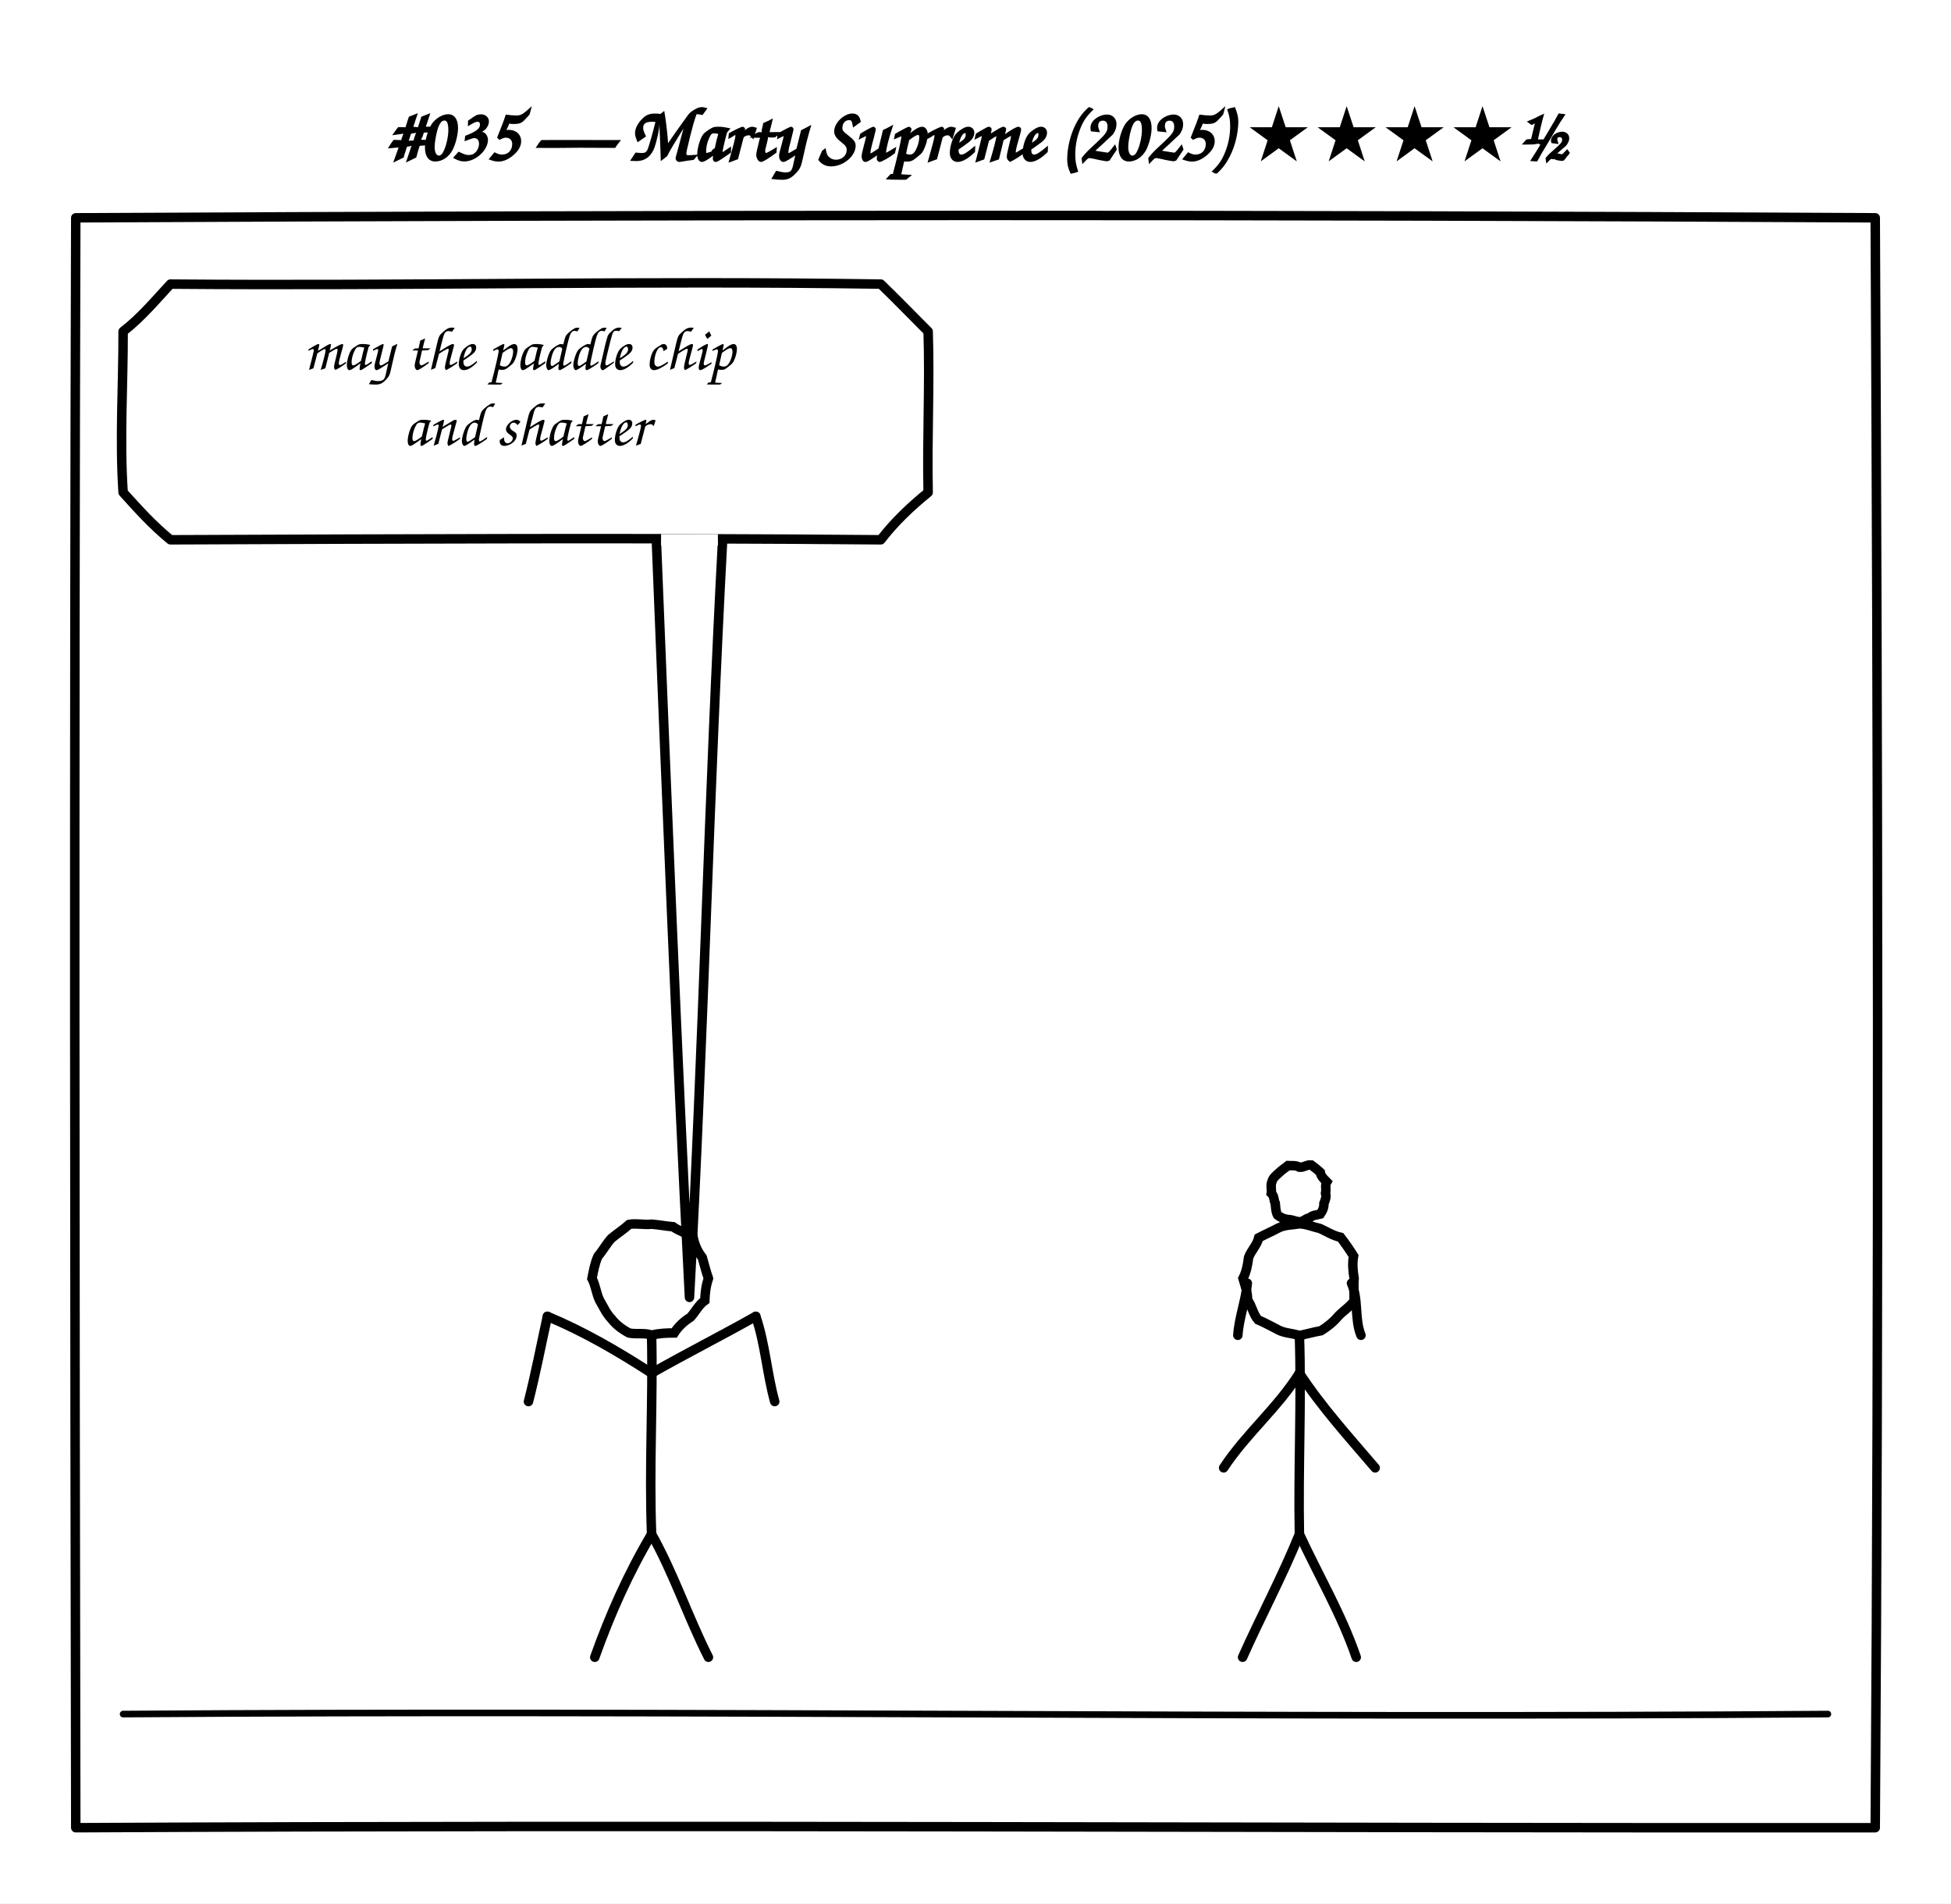
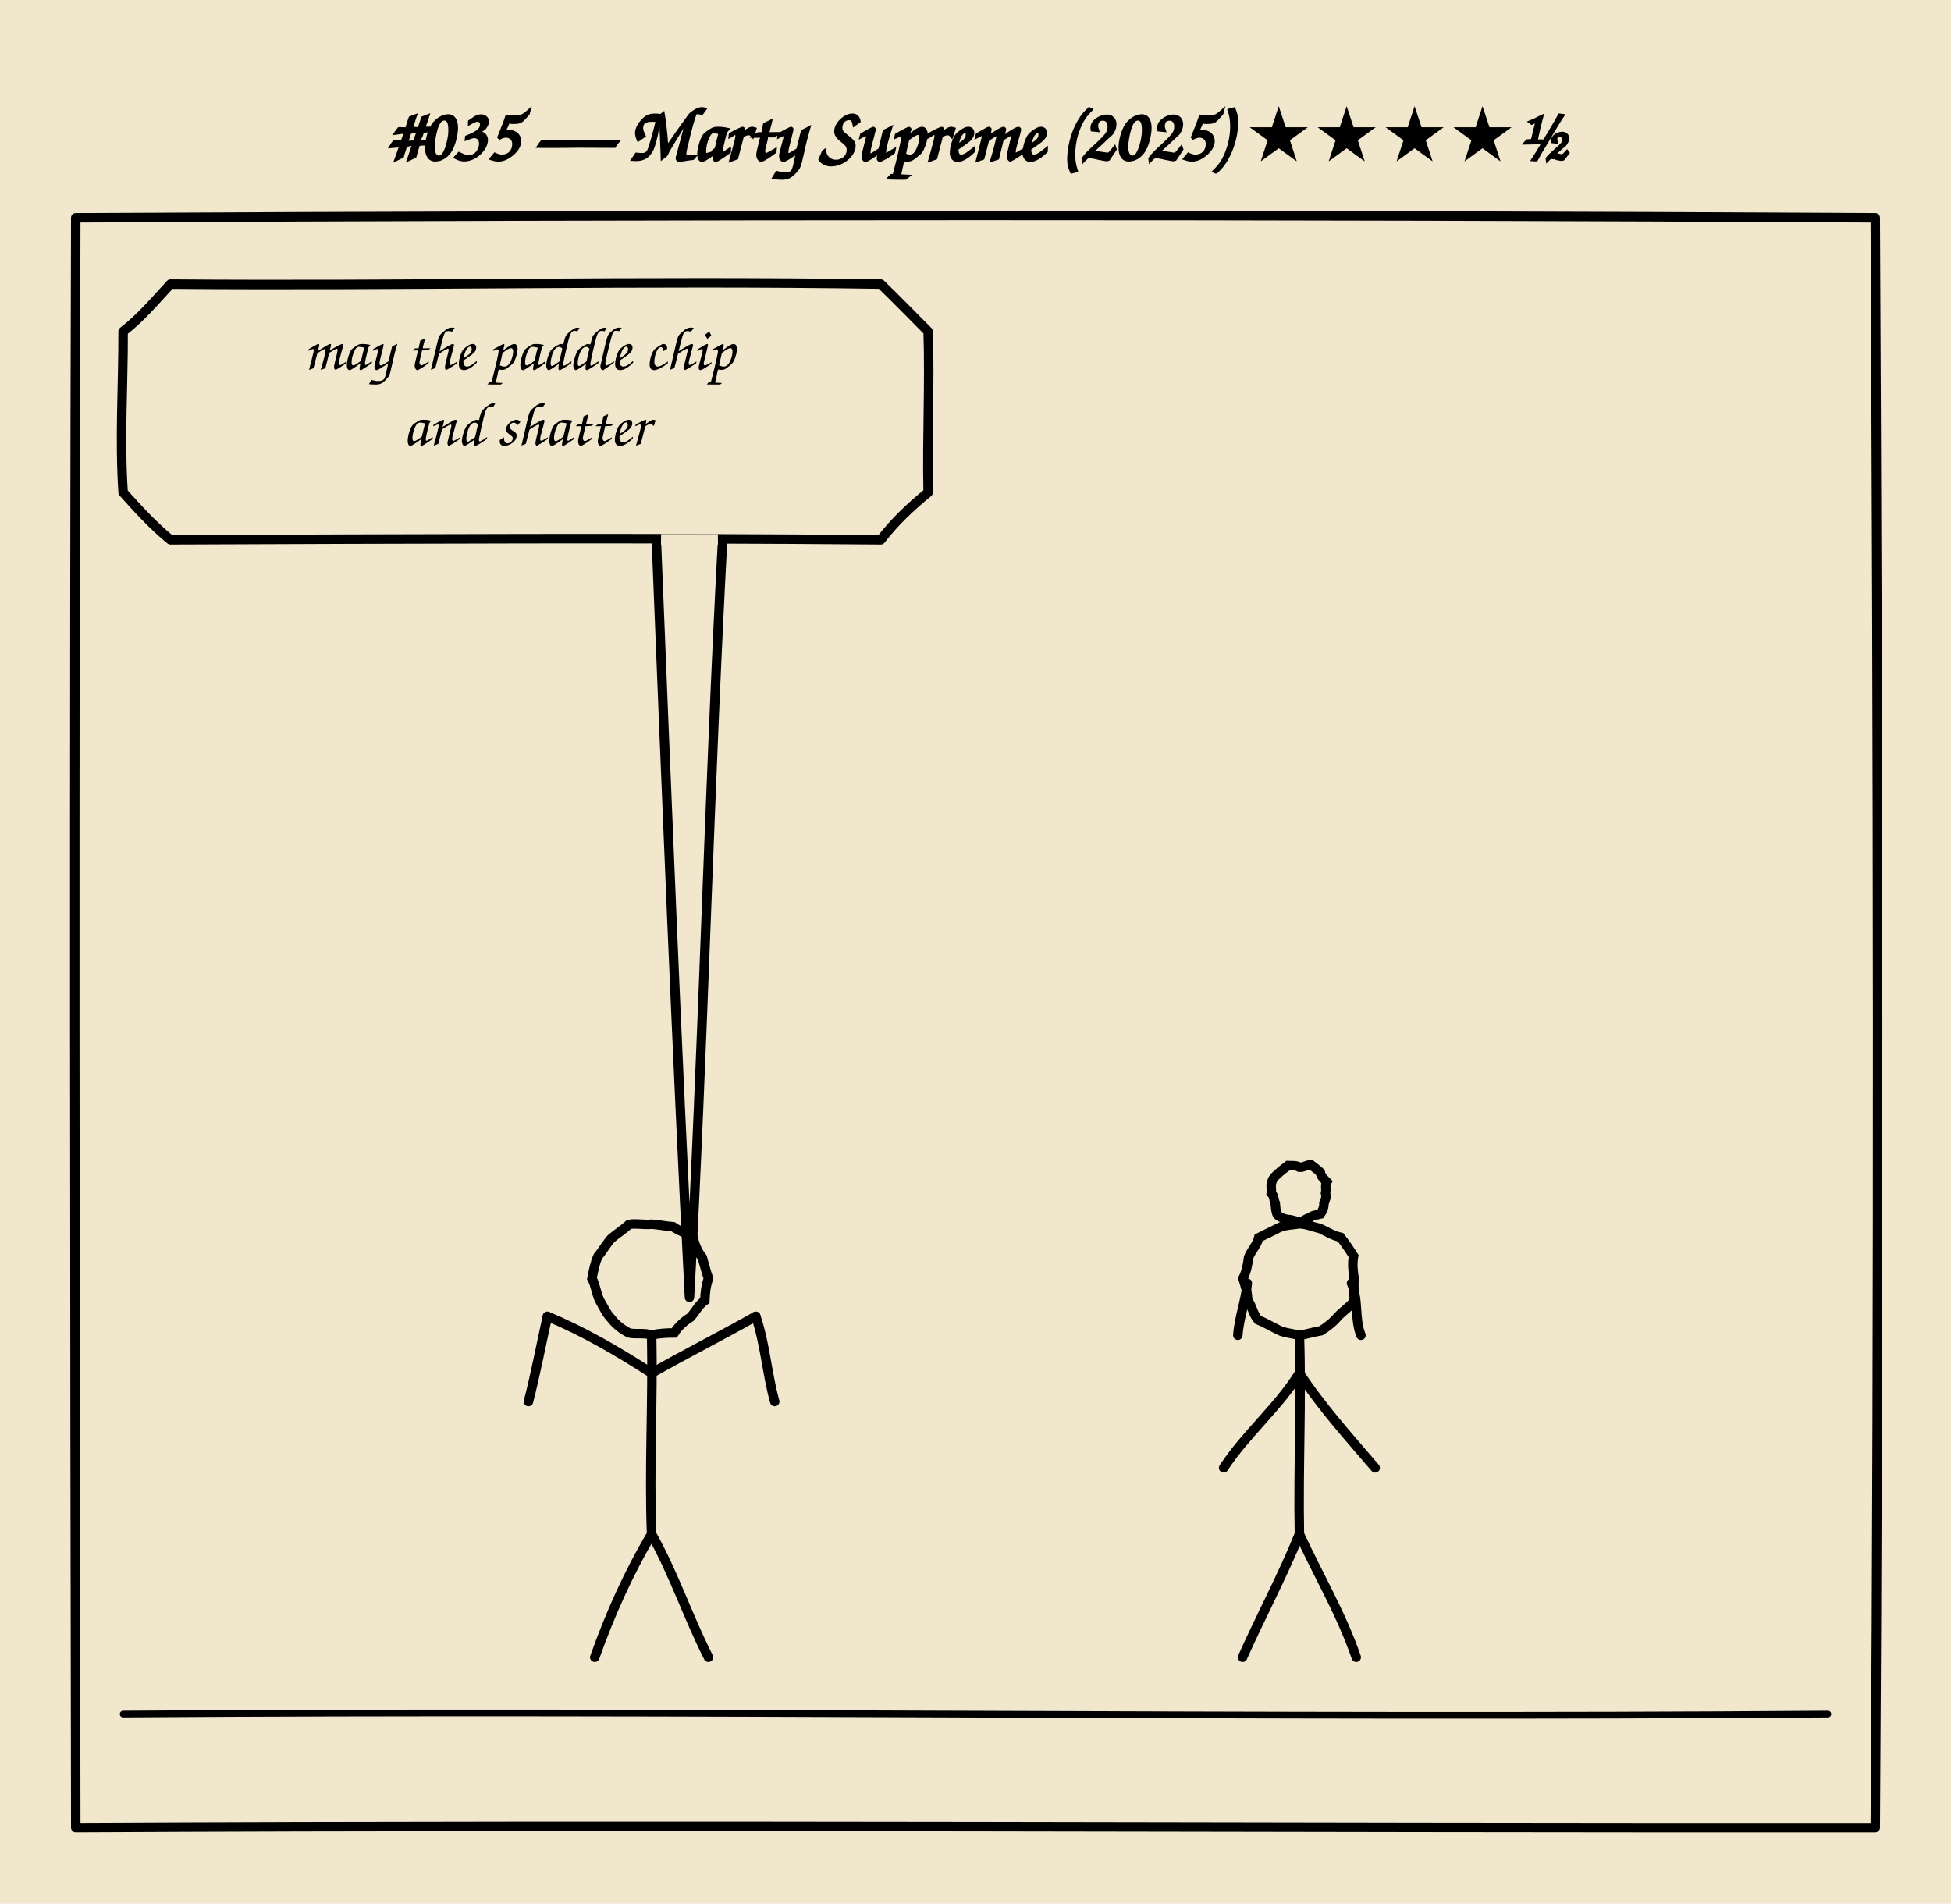
<svg xmlns="http://www.w3.org/2000/svg" viewBox="0 0 412 402" width="412" height="402" role="img" aria-label="#035 — Marty Supreme (2025)">
-   <rect width="100%" height="100%" fill="white" />
+   <rect width="100%" height="100%" fill="#f1e7cc" />
  <text x="206.0" y="34" text-anchor="middle" font-family="Comic Neue, Comic Sans MS, cursive" font-size="16" font-weight="700" fill="black">#035 — Marty Supreme (2025) ★★★★½</text>
  <g class="panel">
    <path d="M 16.00 46.00 C 142.67 45.35, 269.33 45.31, 396.00 46.00 C 396.57 159.33, 396.77 272.67, 396.00 386.00 C 269.33 386.11, 142.67 385.35, 16.00 386.00 C 15.79 272.67, 15.65 159.33, 16.00 46.00" fill="none" stroke="black" stroke-width="2.0" stroke-linecap="round" stroke-linejoin="round" />
    <path d="M 26.00 362.00 C 146.00 361.15, 266.00 362.90, 386.00 362.00" fill="none" stroke="black" stroke-width="1.4" stroke-linecap="round" />
    <path d="M 149.61 270.00 C 149.07 271.51, 148.90 273.07, 148.84 274.66 C 147.53 275.58, 146.86 277.06, 145.80 278.20 C 144.42 279.06, 143.26 280.14, 142.37 281.51 C 140.76 281.51, 139.17 281.58, 137.60 281.96 C 136.05 281.42, 134.40 281.84, 132.83 281.52 C 131.39 280.75, 130.10 279.80, 129.10 278.50 C 128.00 277.36, 127.38 275.90, 126.59 274.56 C 125.90 273.10, 125.77 271.44, 125.01 270.00 C 125.33 268.41, 125.60 266.80, 126.28 265.31 C 127.31 264.11, 128.05 262.69, 129.12 261.52 C 130.35 260.51, 131.69 259.64, 132.87 258.58 C 134.44 258.31, 136.02 258.72, 137.60 258.54 C 139.12 258.65, 140.61 258.96, 142.12 259.08 C 143.43 260.00, 144.98 260.46, 146.35 261.25 C 146.68 262.84, 147.28 264.29, 148.30 265.57 C 148.74 267.04, 149.08 268.55, 149.61 270.00" fill="none" stroke="black" stroke-width="2.0" stroke-linecap="round" />
    <path d="M 137.60 282.00 C 137.92 296.00, 137.06 310.00, 137.60 324.00" fill="none" stroke="black" stroke-width="2.0" stroke-linecap="round" />
    <path d="M 137.60 290.00 C 130.57 285.45, 123.35 281.24, 115.60 278.00" fill="none" stroke="black" stroke-width="2.0" stroke-linecap="round" />
    <path d="M 115.60 278.00 C 114.27 284.00, 113.13 290.04, 111.60 296.00" fill="none" stroke="black" stroke-width="2.0" stroke-linecap="round" />
    <path d="M 137.60 290.00 C 144.86 285.87, 152.32 282.11, 159.60 278.00" fill="none" stroke="black" stroke-width="2.0" stroke-linecap="round" />
    <path d="M 159.60 278.00 C 161.60 283.85, 161.95 290.07, 163.60 296.00" fill="none" stroke="black" stroke-width="2.0" stroke-linecap="round" />
    <path d="M 137.60 324.00 C 132.70 332.25, 128.82 340.97, 125.60 350.00" fill="none" stroke="black" stroke-width="2.0" stroke-linecap="round" />
    <path d="M 137.60 324.00 C 142.29 332.35, 145.28 341.48, 149.60 350.00" fill="none" stroke="black" stroke-width="2.0" stroke-linecap="round" />
    <path d="M 285.96 270.00 C 285.80 271.59, 286.01 273.19, 285.94 274.78 C 284.97 276.07, 283.56 276.91, 282.49 278.09 C 281.49 279.28, 280.28 280.21, 278.97 281.04 C 277.43 281.31, 275.93 281.74, 274.40 282.07 C 272.94 281.54, 271.31 281.60, 269.91 280.85 C 268.50 280.14, 267.13 279.34, 265.66 278.74 C 264.60 277.51, 264.41 275.82, 263.45 274.54 C 263.49 272.95, 262.93 271.49, 262.49 270.00 C 263.21 268.61, 263.48 267.09, 263.67 265.56 C 264.22 264.09, 265.45 262.97, 265.81 261.41 C 267.18 260.68, 268.61 260.07, 269.98 259.33 C 271.38 258.65, 272.92 258.72, 274.40 258.46 C 275.92 258.50, 277.31 259.14, 278.77 259.46 C 280.19 260.12, 281.53 260.97, 283.09 261.31 C 284.08 262.58, 284.99 263.90, 285.84 265.26 C 285.55 266.85, 285.70 268.43, 285.96 270.00" fill="none" stroke="black" stroke-width="2.0" stroke-linecap="round" />
    <path d="M 279.90 252.00 C 280.17 252.77, 279.85 253.46, 279.58 254.15 C 279.61 255.00, 279.29 255.73, 278.81 256.41 C 278.04 256.62, 277.18 256.58, 276.56 257.22 C 275.76 257.25, 275.24 258.07, 274.40 258.02 C 273.61 257.98, 272.89 257.58, 272.10 257.56 C 271.23 257.49, 270.46 257.16, 269.78 256.62 C 269.38 255.83, 269.39 254.96, 269.30 254.11 C 268.96 253.43, 269.10 252.56, 268.46 252.00 C 268.57 251.20, 268.27 250.38, 268.59 249.59 C 268.80 248.73, 269.48 248.24, 270.09 247.69 C 270.66 247.10, 271.37 246.69, 271.99 246.17 C 272.80 246.22, 273.64 246.05, 274.40 246.51 C 275.28 246.61, 276.00 245.93, 276.88 246.02 C 277.54 246.52, 278.20 247.02, 278.81 247.59 C 278.95 248.48, 279.60 249.02, 280.18 249.61 C 279.73 250.36, 280.16 251.22, 279.90 252.00" fill="none" stroke="black" stroke-width="2.0" stroke-linecap="round" />
    <path d="M 263.40 271.00 C 263.06 274.73, 261.65 278.26, 261.40 282.00" fill="none" stroke="black" stroke-width="2.0" stroke-linecap="round" />
    <path d="M 285.40 271.00 C 286.96 274.50, 285.98 278.47, 287.40 282.00" fill="none" stroke="black" stroke-width="2.0" stroke-linecap="round" />
    <path d="M 274.40 282.00 C 274.87 296.00, 274.13 310.00, 274.40 324.00" fill="none" stroke="black" stroke-width="2.0" stroke-linecap="round" />
    <path d="M 274.40 290.00 C 269.85 297.29, 263.10 302.83, 258.40 310.00" fill="none" stroke="black" stroke-width="2.0" stroke-linecap="round" />
    <path d="M 274.40 290.00 C 279.11 297.17, 284.85 303.50, 290.40 310.00" fill="none" stroke="black" stroke-width="2.0" stroke-linecap="round" />
    <path d="M 274.40 324.00 C 270.82 332.86, 266.29 341.28, 262.40 350.00" fill="none" stroke="black" stroke-width="2.0" stroke-linecap="round" />
    <path d="M 274.40 324.00 C 278.40 332.67, 283.29 340.92, 286.40 350.00" fill="none" stroke="black" stroke-width="2.0" stroke-linecap="round" />
-     <path d="M 36.00 60.00 C 86.00 60.42, 136.00 59.23, 186.00 60.00 C 189.39 63.27, 192.66 66.67, 196.00 70.00 C 196.37 81.33, 195.75 92.67, 196.00 104.00 C 192.33 106.99, 188.90 110.23, 186.00 114.00 C 136.00 113.56, 86.00 113.81, 36.00 114.00 C 32.32 111.01, 29.16 107.51, 26.00 104.00 C 25.24 92.67, 26.03 81.33, 26.00 70.00 C 29.76 67.10, 32.79 63.46, 36.00 60.00" fill="white" stroke="black" stroke-width="2.0" stroke-linecap="round" stroke-linejoin="round" />
-     <path d="M 138.60 114.00 C 140.75 167.34, 142.86 220.68, 145.60 274.00 C 148.51 220.69, 149.73 167.31, 152.60 114.00" fill="white" stroke="black" stroke-width="2.0" stroke-linecap="round" stroke-linejoin="round" />
-     <line x1="139.6" y1="114" x2="151.6" y2="114" stroke="white" stroke-width="2.4" />
+     <path d="M 36.00 60.00 C 86.00 60.42, 136.00 59.23, 186.00 60.00 C 189.39 63.27, 192.66 66.67, 196.00 70.00 C 196.37 81.33, 195.75 92.67, 196.00 104.00 C 192.33 106.99, 188.90 110.23, 186.00 114.00 C 136.00 113.56, 86.00 113.81, 36.00 114.00 C 32.32 111.01, 29.16 107.51, 26.00 104.00 C 25.24 92.67, 26.03 81.33, 26.00 70.00 C 29.76 67.10, 32.79 63.46, 36.00 60.00" fill="#f1e7cc" stroke="black" stroke-width="2.0" stroke-linecap="round" stroke-linejoin="round" />
+     <path d="M 138.60 114.00 C 140.75 167.34, 142.86 220.68, 145.60 274.00 C 148.51 220.69, 149.73 167.31, 152.60 114.00" fill="#f1e7cc" stroke="black" stroke-width="2.0" stroke-linecap="round" stroke-linejoin="round" />
+     <line x1="139.6" y1="114" x2="151.6" y2="114" stroke="#f1e7cc" stroke-width="2.4" />
    <text x="111.0" y="78.0" text-anchor="middle" font-family="Comic Neue, Comic Sans MS, cursive" font-size="13" fill="black">
      <tspan x="111.0" dy="0">may the paddle chip</tspan>
      <tspan x="111.0" dy="16">and shatter</tspan>
    </text>
  </g>
</svg>
